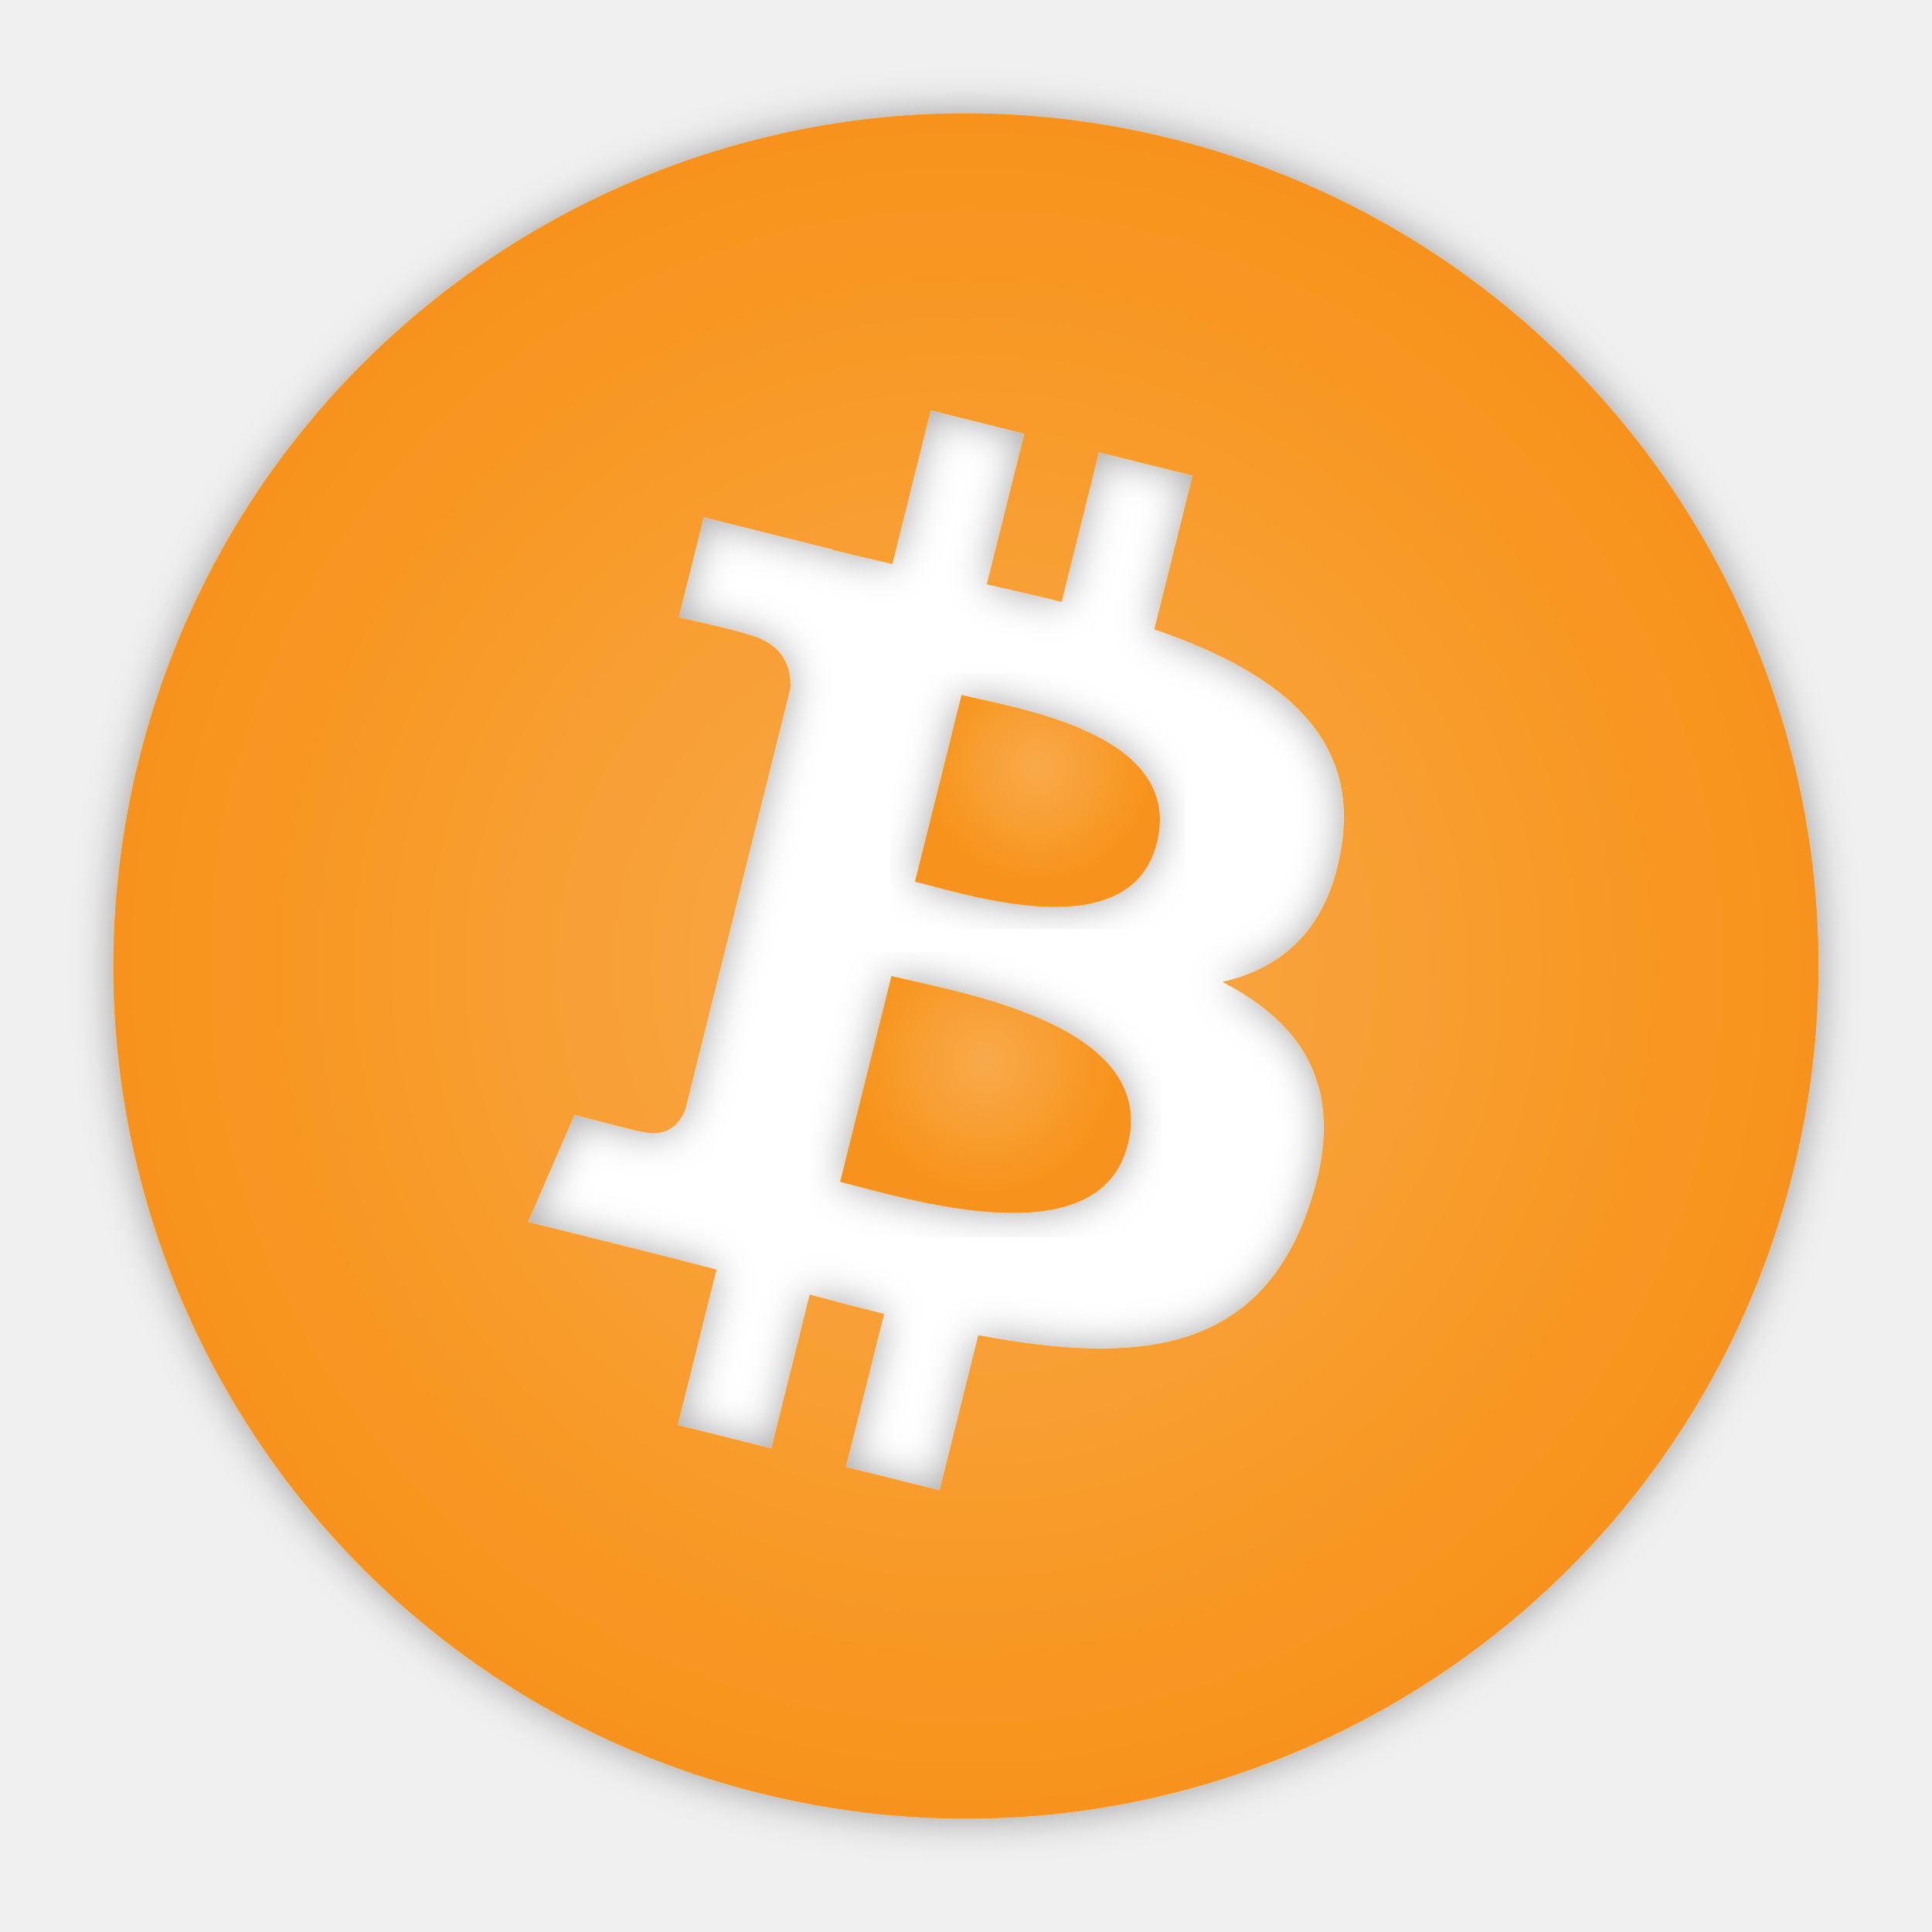
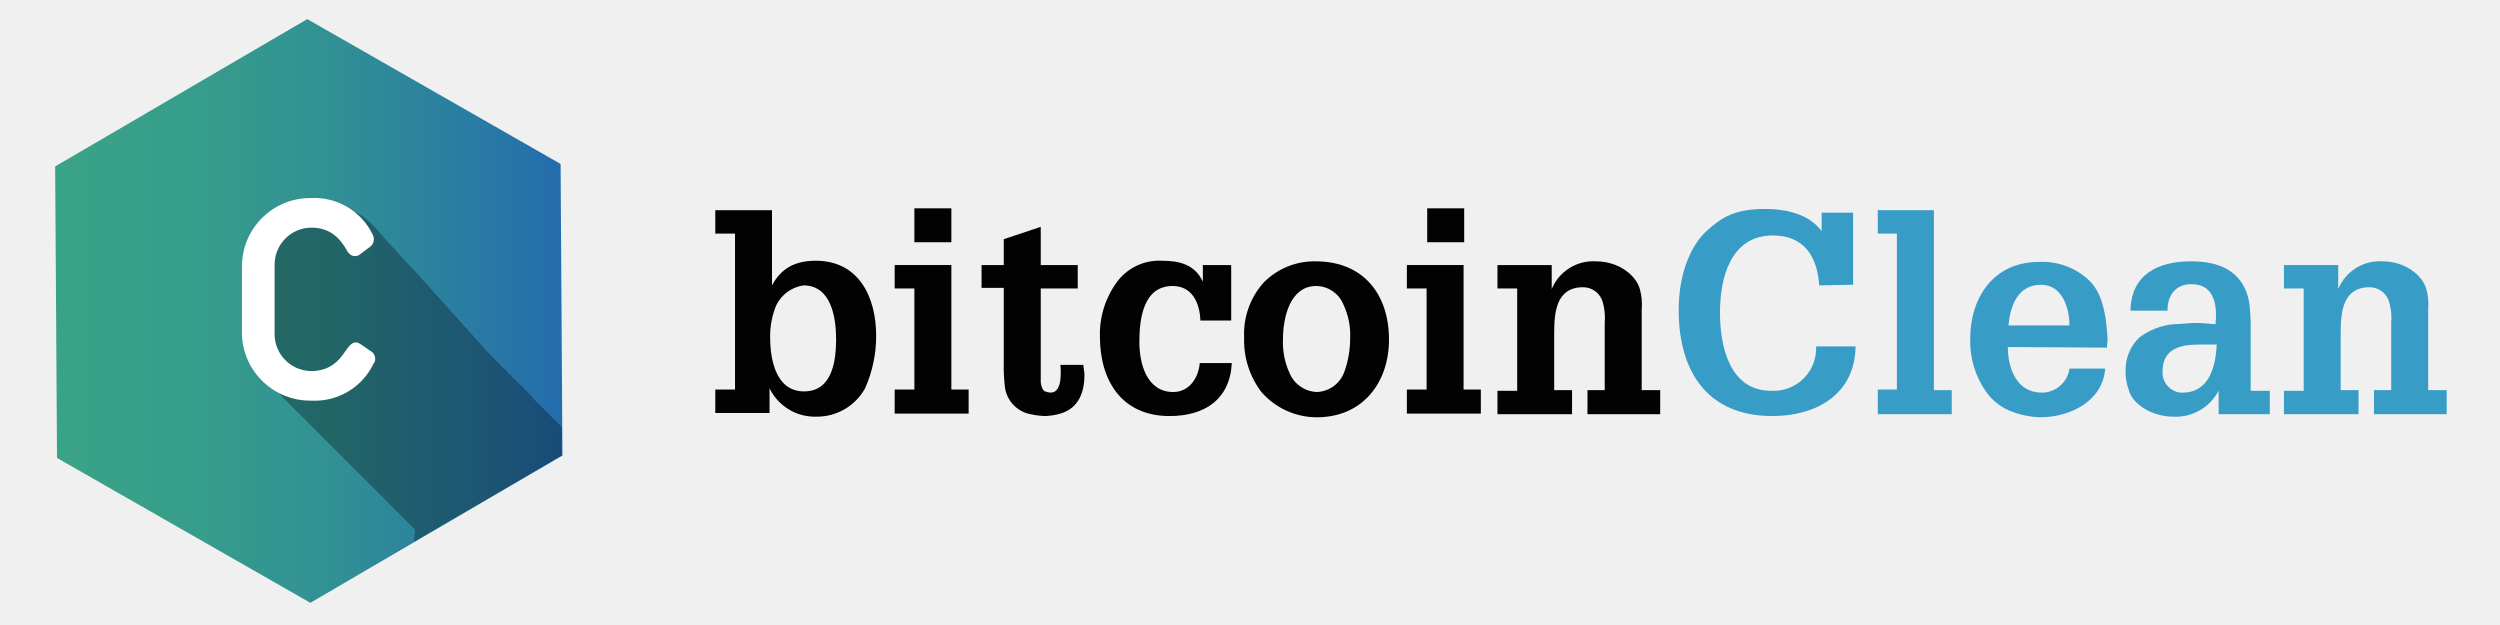
- <svg xmlns="http://www.w3.org/2000/svg" version="1.1" id="svg2" x="0px" y="0px" width="1024px" height="1024px" viewBox="-34 -34 580 580" enable-background="new 0 0 1024 1024" xml:space="preserve">
-   <filter id="dropShadowAlpha">
-     <feColorMatrix result="matrixOut" in="SourceAlpha" type="saturate" values="0.1" />
-     <feGaussianBlur in="matrixOut" result="blur-out" stdDeviation="6" />
-     <feColorMatrix in="blur-out" result="color-out" type="matrix" values="0 0 0 0   0                 0 0 0 0   0                  0 0 0 0   0                  0 0 0 0.35 0" />
-     <feBlend in="SourceGraphic" in2="color-out" mode="normal" />
-   </filter>
-   <g>
-     <circle cx="255" cy="255" r="200" stroke-width="2" fill="white" />
-     <radialGradient id="innerBtop" cx="277.49" cy="196.441" r="34.397" gradientUnits="userSpaceOnUse">
-       <stop offset="0" style="stop-color:#F9AA4B" />
-       <stop offset="1" style="stop-color:#F7931A" />
-     </radialGradient>
-     <path fill="url(#innerBtop)" filter="url(#dropShadowAlpha)" d="M254.647,174.6l-13.983,56.08c15.855,3.951,64.735,20.071,72.656-11.656    C321.568,185.928,270.503,178.552,254.647,174.6z" />
-     <radialGradient id="innerBbottom" cx="261.915" cy="284.567" r="39.838" gradientUnits="userSpaceOnUse">
-       <stop offset="0" style="stop-color:#F9AA4B" />
-       <stop offset="1" style="stop-color:#F7931A" />
-     </radialGradient>
-     <path fill="url(#innerBbottom)" filter="url(#dropShadowAlpha)" d="M233.608,258.984l-15.425,61.832c19.04,4.729,77.769,23.584,86.448-11.296    C313.703,273.144,252.647,263.736,233.608,258.984z" />
-     <radialGradient id="coinShape" cx="256.028" cy="256.003" r="255.988" gradientUnits="userSpaceOnUse">
-       <stop offset="0" style="stop-color:#F9AA4B" />
-       <stop offset="1" style="stop-color:#F7931A" />
-     </radialGradient>
-     <path fill="url(#coinShape)" filter="url(#dropShadowAlpha)" d="M317.871,7.656c-137.12-34.192-276.024,49.28-310.2,186.44    c-34.208,137.136,49.256,276.048,186.36,310.24c137.16,34.199,276.063-49.265,310.256-186.408    C538.479,180.776,455.023,41.848,317.871,7.656z M368.807,219.528c-3.688,24.936-17.512,37.008-35.864,41.24    c25.2,13.12,38.024,33.239,25.809,68.12c-15.16,43.319-51.176,46.976-99.072,37.912l-11.624,46.584l-28.088-7l11.472-45.96    c-7.279-1.809-14.72-3.729-22.384-5.809l-11.512,46.177l-28.056-7l11.624-46.673c-6.561-1.68-13.225-3.464-20.024-5.168    l-36.552-9.111l13.943-32.152c0,0,20.696,5.504,20.416,5.096c7.952,1.969,11.48-3.216,12.872-6.672l18.368-73.64l0.048-0.2    l13.104-52.568c0.344-5.968-1.712-13.496-13.088-16.336c0.439-0.296-20.4-5.072-20.4-5.072l7.472-30l38.736,9.673l-0.032,0.144    c5.824,1.448,11.824,2.824,17.937,4.216L245.423,89.2l28.072,7l-11.28,45.224c7.536,1.721,15.12,3.456,22.504,5.297l11.2-44.929    l28.088,7l-11.504,46.145C347.967,167.152,373.904,185.464,368.807,219.528z" />
+ <svg xmlns="http://www.w3.org/2000/svg" viewBox="0 0 401.3 101.4" width="212" height="53">
+   <defs>
+     <linearGradient id="Unbenannter_Verlauf" x1="6.8" y1="8.45" x2="89.01" y2="8.45" gradientTransform="translate(0 42)" gradientUnits="userSpaceOnUse">
+       <stop offset="0" stop-color="#39a386" />
+       <stop offset="0.25" stop-color="#379e8a" />
+       <stop offset="0.55" stop-color="#319094" />
+       <stop offset="0.87" stop-color="#2878a5" />
+       <stop offset="1" stop-color="#236cae" />
+     </linearGradient>
+   </defs>
+   <g style="isolation:isolate">
+     <g id="Ebene_1" data-name="Ebene 1">
+       <g id="Ebene_1-2" data-name="Ebene 1">
+         <g id="Ebene_1-3" data-name="Ebene 1">
+           <path d="M123,46.5c1.5-3,3.9-4.2,7.2-4.2,7,0,9.8,5.9,9.8,12.2a20.93,20.93,0,0,1-1.8,8.5,8.92,8.92,0,0,1-7.9,4.6,8.18,8.18,0,0,1-7.6-4.6v4h-8.8V63.2h3.2V37.9h-3.2V34.1h9.2V46.5Zm.8,3a13,13,0,0,0-1,5.2c0,3.6.9,8.8,5.5,8.8s5.2-5,5.2-8.5-.8-8.7-5.3-8.7a5.88,5.88,0,0,0-4.4,3.2Z" fill="#020202" />
+           <path d="M143,67.1V63.2h3.2V46.8H143V43h9.2V63.2H155v3.9Zm9.2-33.3v5.5h-6V33.8Z" fill="#020202" />
+           <path d="M173.8,60.7c0,2.9-.9,5.5-3.9,6.4a10.05,10.05,0,0,1-2.5.4,13.51,13.51,0,0,1-2.8-.4,5.17,5.17,0,0,1-3.7-4.2,29.54,29.54,0,0,1-.2-4.2v-12h-3.6V43h3.6V38.8l6-2V43h6v3.8h-6V62c0,.4.3,1.4.7,1.5,2.8,1.1,2.6-2.7,2.5-4.3h3.7Z" fill="#020202" />
+           <path d="M192.6,52c-.1-2.8-1.3-5.6-4.5-5.6-4.8,0-5.4,5.4-5.4,9.1,0,3.5,1.2,8.1,5.5,8.1,2.6,0,4.1-2.3,4.3-4.7h5.2c-.3,5.9-4.4,8.6-10.1,8.6-7.8,0-11.3-5.8-11.3-12.9a14.29,14.29,0,0,1,2.8-8.9,8.5,8.5,0,0,1,7.2-3.4c2.9,0,5.4.6,6.7,3.4V43h4.6v9Z" fill="#020202" />
+           <path d="M202.5,63.6a13.82,13.82,0,0,1-2.8-8.8,12.5,12.5,0,0,1,3.2-9,11.55,11.55,0,0,1,8.4-3.4c7.8,0,11.9,5.4,11.9,12.7,0,7-4.3,12.6-11.7,12.6A11.92,11.92,0,0,1,202.5,63.6ZM206,55a12,12,0,0,0,1.1,5.6,5,5,0,0,0,4.4,3,4.94,4.94,0,0,0,4.5-3.4,16,16,0,0,0,.9-5.3,11.55,11.55,0,0,0-1.1-5.5,4.82,4.82,0,0,0-4.4-3C207.1,46.4,206,51.6,206,55Z" fill="#020202" />
+           <path d="M226.1,67.1V63.2h3.2V46.8h-3.2V43h9.2V63.2h2.8v3.9Zm9.3-33.3v5.5h-6V33.8Z" fill="#020202" />
+           <path d="M249.6,46.9a7.29,7.29,0,0,1,7.2-4.5c3.7,0,6.5,2.3,7.1,4.5a9.26,9.26,0,0,1,.3,3.3V63.3h3v3.9H255.4V63.3h2.8V52.4a9.26,9.26,0,0,0-.3-3.3,3.3,3.3,0,0,0-3.2-2.5c-4.4,0-4.7,4.1-4.7,7.5v9.2h2.9v3.9H240.8V63.4H244V46.8h-3.2V43h8.8Z" fill="#020202" />
+           <path d="M293,46.3c-.3-4.7-2.5-8.1-7.5-8.1-6.9,0-8.6,6.9-8.6,12.5,0,5.4,1.5,12.7,8.3,12.7a6.9,6.9,0,0,0,7.3-7.2h6.4c-.1,7.8-6.4,11.3-13.5,11.3-10.6,0-15.2-7.3-15.2-17.2,0-6.6,2.4-10.9,4.5-12.8,2.5-2.3,4.7-3.6,9.5-3.6,3.4,0,7.1.8,9.2,3.6v-3h5.1V46.2Z" fill="#0987bb" opacity="0.8" style="isolation:isolate" />
+           <path d="M302.5,67.1V63.2h3.1V37.9h-3.1V34.1h9.1V63.3h2.9v3.9h-12Z" fill="#0987bb" opacity="0.8" style="isolation:isolate" />
+           <path d="M323.6,56.3c0,3.4,1.4,7.4,5.5,7.4a4.53,4.53,0,0,0,4.5-3.9h5.8c-.4,5.3-5.7,7.9-10.6,7.9a14.5,14.5,0,0,1-5-1.1,9,9,0,0,1-3.7-3,14.17,14.17,0,0,1-2.6-8.7c0-6.6,3.8-12.4,11.1-12.4a11,11,0,0,1,8.4,3.2c2,2.1,2.5,5.5,2.7,8.2a7.39,7.39,0,0,1,0,2.1v.4Zm10-3.5c0-2.7-1.1-6.6-4.6-6.6-3.8,0-5,3.4-5.3,6.6Z" fill="#0987bb" opacity="0.8" style="isolation:isolate" />
+           <path d="M357.9,63.2a7.86,7.86,0,0,1-7.5,4.4c-3.2,0-6.6-1.9-7.2-4.4a8.4,8.4,0,0,1-.5-3.1,7.25,7.25,0,0,1,2.3-5.4,10.93,10.93,0,0,1,5.5-2.1c1.1,0,2.4-.2,3.5-.2s2.2.1,3.3.2c.3-2.9-.1-6.5-3.9-6.5-2.6,0-3.9,1.8-3.9,4.3h-6c.1-5.9,4.5-8,9.8-8,3.8,0,7.3,1,8.9,4.7a8.65,8.65,0,0,1,.6,2.3c.1,1,.2,2.1.2,3.1V63.4h3.1v3.8h-8.3v-4Zm-3.3-7.3c-3.1,0-5.9.7-5.9,4.4a3.28,3.28,0,0,0,2.9,3.4h.3c4.4,0,5.4-4.2,5.6-7.8Z" fill="#0987bb" opacity="0.8" style="isolation:isolate" />
+           <path d="M377.2,46.9a7.29,7.29,0,0,1,7.2-4.5c3.7,0,6.5,2.3,7.1,4.5a9.26,9.26,0,0,1,.3,3.3V63.3h3v3.9H383V63.3h2.8V52.4a9.26,9.26,0,0,0-.3-3.3,3.3,3.3,0,0,0-3.2-2.5c-4.4,0-4.7,4.1-4.7,7.5v9.2h2.9v3.9H368.4V63.4h3.2V46.8h-3.2V43h8.8v3.9Z" fill="#0987bb" opacity="0.8" style="isolation:isolate" />
+           <polygon points="88.8 26.6 47.7 3.1 6.8 27 7.1 74.3 48.2 97.8 89.1 73.9 88.8 26.6" fill="url(#Unbenannter_Verlauf)" />
+           <path d="M88.3,68.6a7.64,7.64,0,0,0-.9-.9,7.64,7.64,0,0,0-.9-.9,7.64,7.64,0,0,0-.9-.9,7.64,7.64,0,0,0-.9-.9c-.3-.3-.6-.7-.9-1a7.64,7.64,0,0,0-.9-.9,7.64,7.64,0,0,0-.9-.9,7.64,7.64,0,0,0-.9-.9,7.64,7.64,0,0,0-.9-.9,7.64,7.64,0,0,0-.9-.9,7.64,7.64,0,0,0-.9-.9,7.64,7.64,0,0,0-.9-.9c-.3-.3-.6-.7-.9-1s-.6-.7-.9-1-.6-.7-.9-1-.6-.7-.9-1-.6-.7-.9-1-.6-.7-.9-1-.6-.7-.9-1-.6-.7-.9-1-.6-.7-.9-1-.6-.7-.9-1-.6-.7-.9-1-.6-.7-.9-1-.6-.7-.9-1-.6-.7-.9-1l-.9-.9c-.3-.3-.6-.7-.9-1s-.6-.7-.9-1-.6-.7-.9-1-.6-.7-.9-1-.6-.7-.9-1-.6-.7-.9-1a10.71,10.71,0,0,0-8.4-3.6A11,11,0,0,0,39,43.9V55a10.92,10.92,0,0,0,3.7,8.3c.3.3.6.7.9,1a7.64,7.64,0,0,0,.9.9,7.64,7.64,0,0,0,.9.9,7.64,7.64,0,0,0,.9.9,7.64,7.64,0,0,0,.9.9,7.64,7.64,0,0,0,.9.9,7.64,7.64,0,0,0,.9.9,7.64,7.64,0,0,0,.9.9,7.64,7.64,0,0,0,.9.9,7.64,7.64,0,0,0,.9.9,7.64,7.64,0,0,0,.9.9,7.64,7.64,0,0,0,.9.9,7.64,7.64,0,0,0,.9.9,7.64,7.64,0,0,0,.9.9,7.64,7.64,0,0,0,.9.9,7.64,7.64,0,0,0,.9.9,7.64,7.64,0,0,0,.9.9,7.64,7.64,0,0,0,.9.9,7.64,7.64,0,0,0,.9.9,7.64,7.64,0,0,0,.9.9,7.64,7.64,0,0,0,.9.9,7.64,7.64,0,0,0,.9.9,7.64,7.64,0,0,0,.9.9,7.64,7.64,0,0,0,.9.9,7.64,7.64,0,0,0,.9.9c-.2,2.1-.2,2-.2,2l24-14V69.3C89,69.4,88.7,68.9,88.3,68.6Z" fill="#b2b2b2" style="mix-blend-mode:multiply" />
+           <path d="M48.4,65a11.1,11.1,0,0,1-11.3-10.7V43.23A11.1,11.1,0,0,1,48,32.13h.3a10.51,10.51,0,0,1,10,5.9,1.55,1.55,0,0,1-.4,2l-1.6,1.2a1.27,1.27,0,0,1-1.8-.1l-.2-.2c-.6-1-2-4-5.9-4a6,6,0,0,0-6,6V54a6,6,0,0,0,5.8,6.2h.2c3.8,0,5.1-2.8,5.9-3.8s1.3-1,2-.6l1.6,1.1a1.47,1.47,0,0,1,.7,1.9.1.1,0,0,1-.1.1A10.56,10.56,0,0,1,48.4,65Z" fill="#fff" />
+         </g>
+       </g>
+     </g>
  </g>
</svg>
